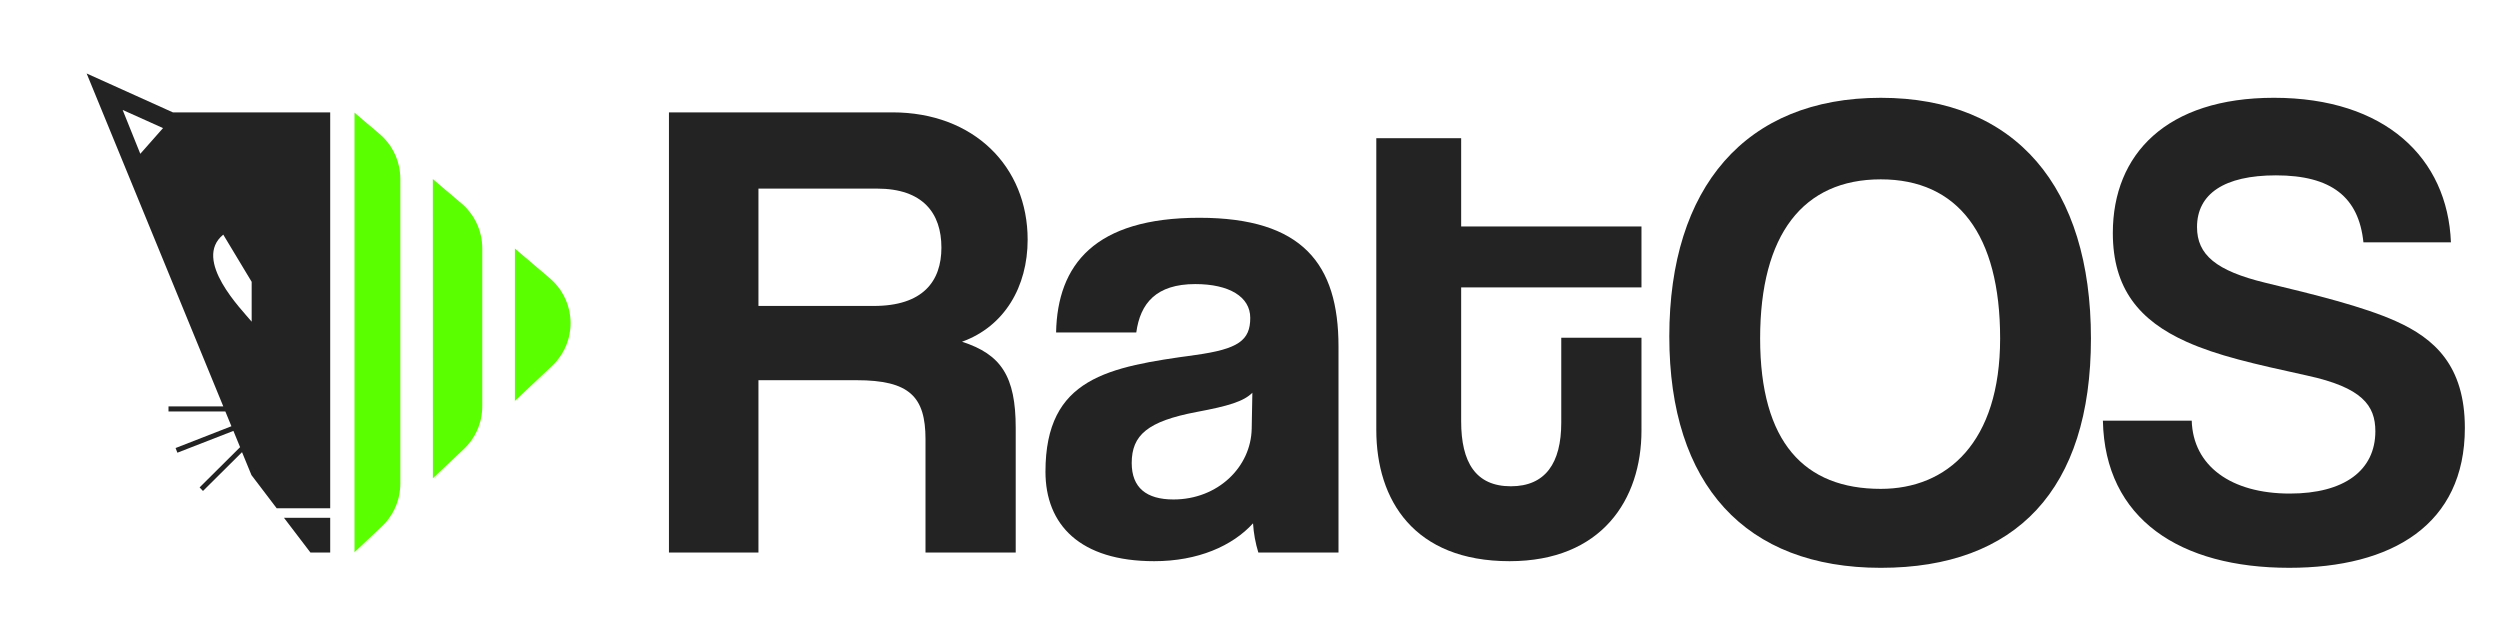
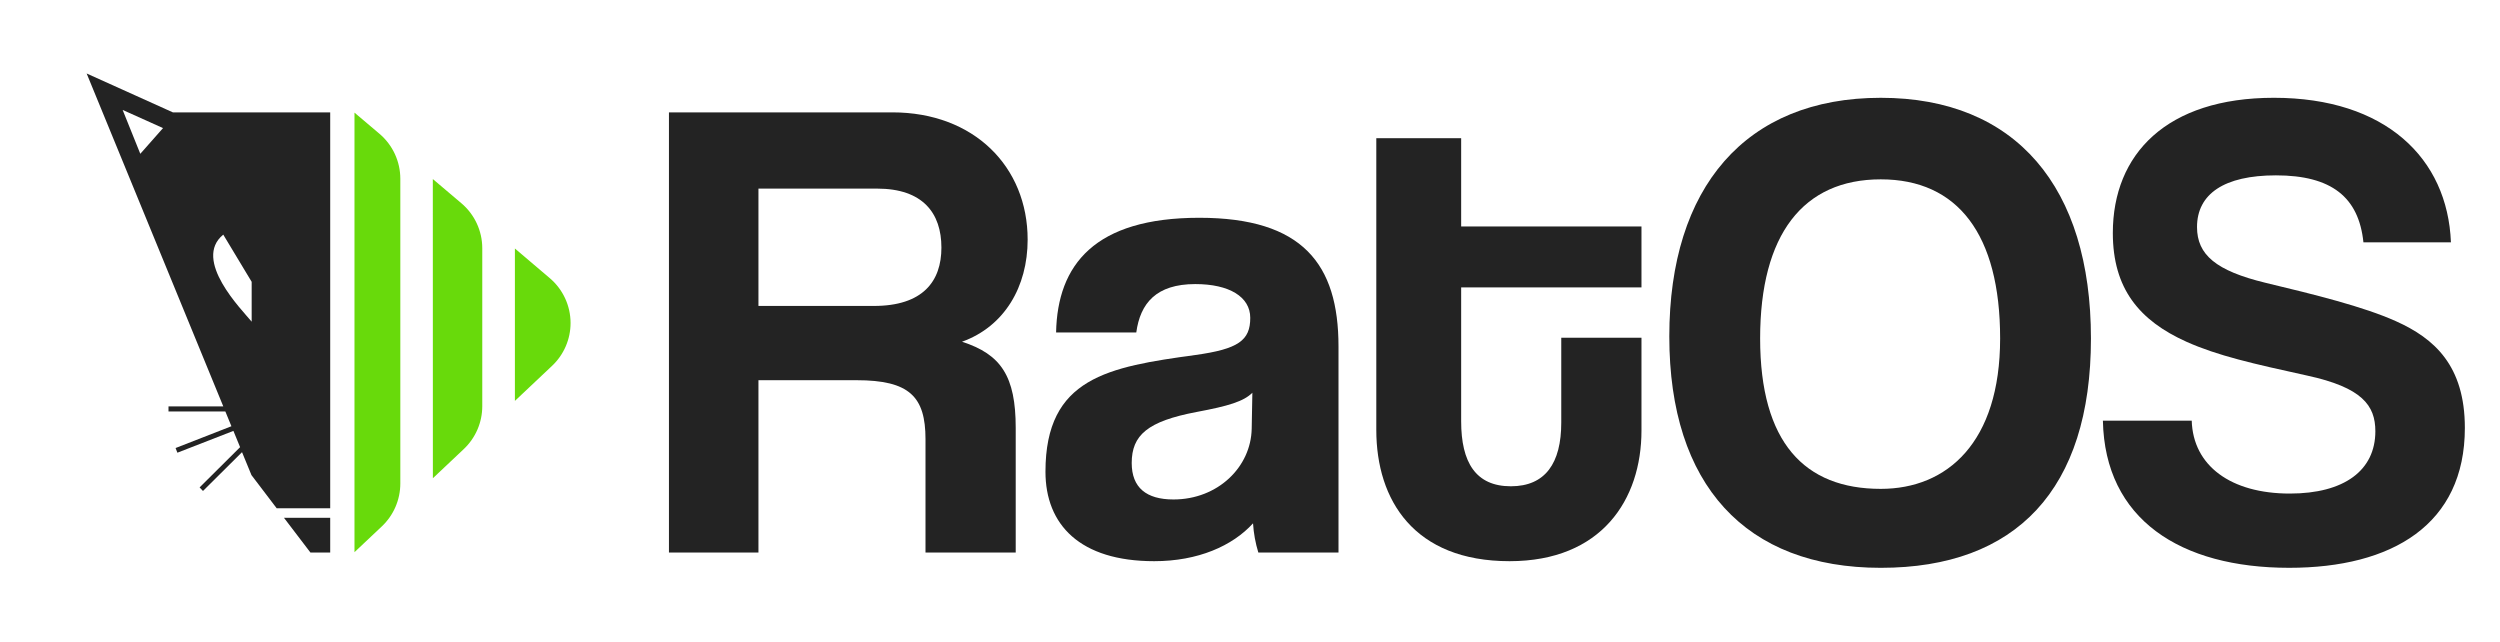
<svg xmlns="http://www.w3.org/2000/svg" id="Camada_1" data-name="Camada 1" viewBox="0 0 1728.49 443.38">
  <defs>
-     <style>.cls-1,.cls-3{fill:#232323;}.cls-1{fill-rule:evenodd;}.cls-2{fill:#5aff00;}</style>
+     <style>.cls-1,.cls-3{fill:#232323;}.cls-1{fill-rule:evenodd;}.cls-2{fill:#68da0b;}</style>
  </defs>
  <path class="cls-1" d="M154.36,162.22,174,194.85v27.56c-6.78-8.24-41.09-42.68-19.64-60.19M84.79,76l27.93,12.56L97,106.34ZM228.3,358V382H214.62L196.33,358ZM59.9,50.8l59.69,26.92H228.3v273.7h-37l-17.45-22.95-6.51-15.84-27,26.82L138,337l28-27.83-4.62-11.25L122.65,313l-1.26-3.23L160,294.7l-4.2-10.23H116.5V281h37.89Z" />
  <path class="cls-2" d="M299.29,330.64l21.37-20.16a40.74,40.74,0,0,0,12.78-29.63V171.6A40.73,40.73,0,0,0,319,140.53l-19.75-16.74Z" />
  <path class="cls-2" d="M356,171.81V277.18l25.71-24.26a40.7,40.7,0,0,0,12.78-29.62h0A40.71,40.71,0,0,0,380,192.22Z" />
  <path class="cls-2" d="M262.38,92.51,245.09,77.87v303.9L264,363.94a40.78,40.78,0,0,0,12.78-29.63V123.59A40.76,40.76,0,0,0,262.38,92.51Z" />
  <path class="cls-3" d="M639.89,382V303.66c0-29.33-11-40.79-47.67-40.79H524.39V382H462.51V77.69H617c56.38,0,93.51,37.59,93.51,88,0,32.54-16,60-45.38,70.58,27,8.71,37.13,23.84,37.13,59.59V382ZM524.39,130.4v81.13h79.75c33.92,0,46.75-17,46.75-40.33,0-23.84-12.83-40.8-44.46-40.8Z" />
  <path class="cls-3" d="M870,382a87.47,87.47,0,0,1-3.66-20.17C852.11,377.46,828.27,388,798,388c-51.34,0-75.17-25.21-75.17-61.88,0-65.08,43.54-72.42,103.59-80.67,29.79-4.12,38-10.08,38-25.67,0-14.66-14.67-23.37-38-23.37-27.05,0-38.05,13.29-40.8,33.46H730.18c.92-46.76,26.59-79.3,99-79.3,71.5,0,96.25,32.09,96.25,88.92V382Zm-4.12-110.46c-6,6-16.5,9.17-38.51,13.29-33.91,6.42-44.91,16-44.91,35.29,0,17,10.08,25.21,28.87,25.21,30.71,0,53.63-22.46,54.09-49Z" />
  <path class="cls-3" d="M1079.45,233.53h55.46V297.7c0,47.67-27.5,90.3-91.21,90.3-66,0-92.13-42.17-92.13-90.75V95.57h58.67v61h124.67V198.7H1010.24v92.59c0,28.42,10.08,44.92,34.37,44.92,23.84,0,34.84-16,34.84-44Z" />
  <path class="cls-3" d="M1154.15,232.62c0-103.13,52.72-165,146.22-165s145.3,61.88,145.3,166.38-51.79,158.59-145.3,158.59S1154.15,335.29,1154.15,232.62ZM1382.88,234c0-72-29.34-110-82.51-110-53.63,0-83.42,38-83.42,110S1247.66,338,1300.37,338C1346.21,338,1382.88,306,1382.88,234Z" />
  <path class="cls-3" d="M1634.06,167.53c-3.21-31.17-22-46.29-60.5-46.29-35.75,0-54.55,12.83-54.55,35.75,0,19.25,13.3,30.25,47.21,38.5,34.38,8.25,67.84,16.5,90.3,26.58,26.59,11.92,47.67,30.72,47.67,73.8,0,66.92-50.42,96.71-121.47,96.71-75.17,0-127.42-33.46-128.79-101.75h61.42c.91,31.17,27,50.42,67.83,50.42,37.59,0,59.13-16,59.13-43.09,0-17.87-9.17-30.25-47.21-38.5-37.59-8.25-61.88-13.75-83.42-23.38-32.54-14.66-50.88-36.66-50.88-75.17,0-54.54,37.13-93.5,111.38-93.5,77,0,120.09,41.71,122.38,99.92Z" />
</svg>
